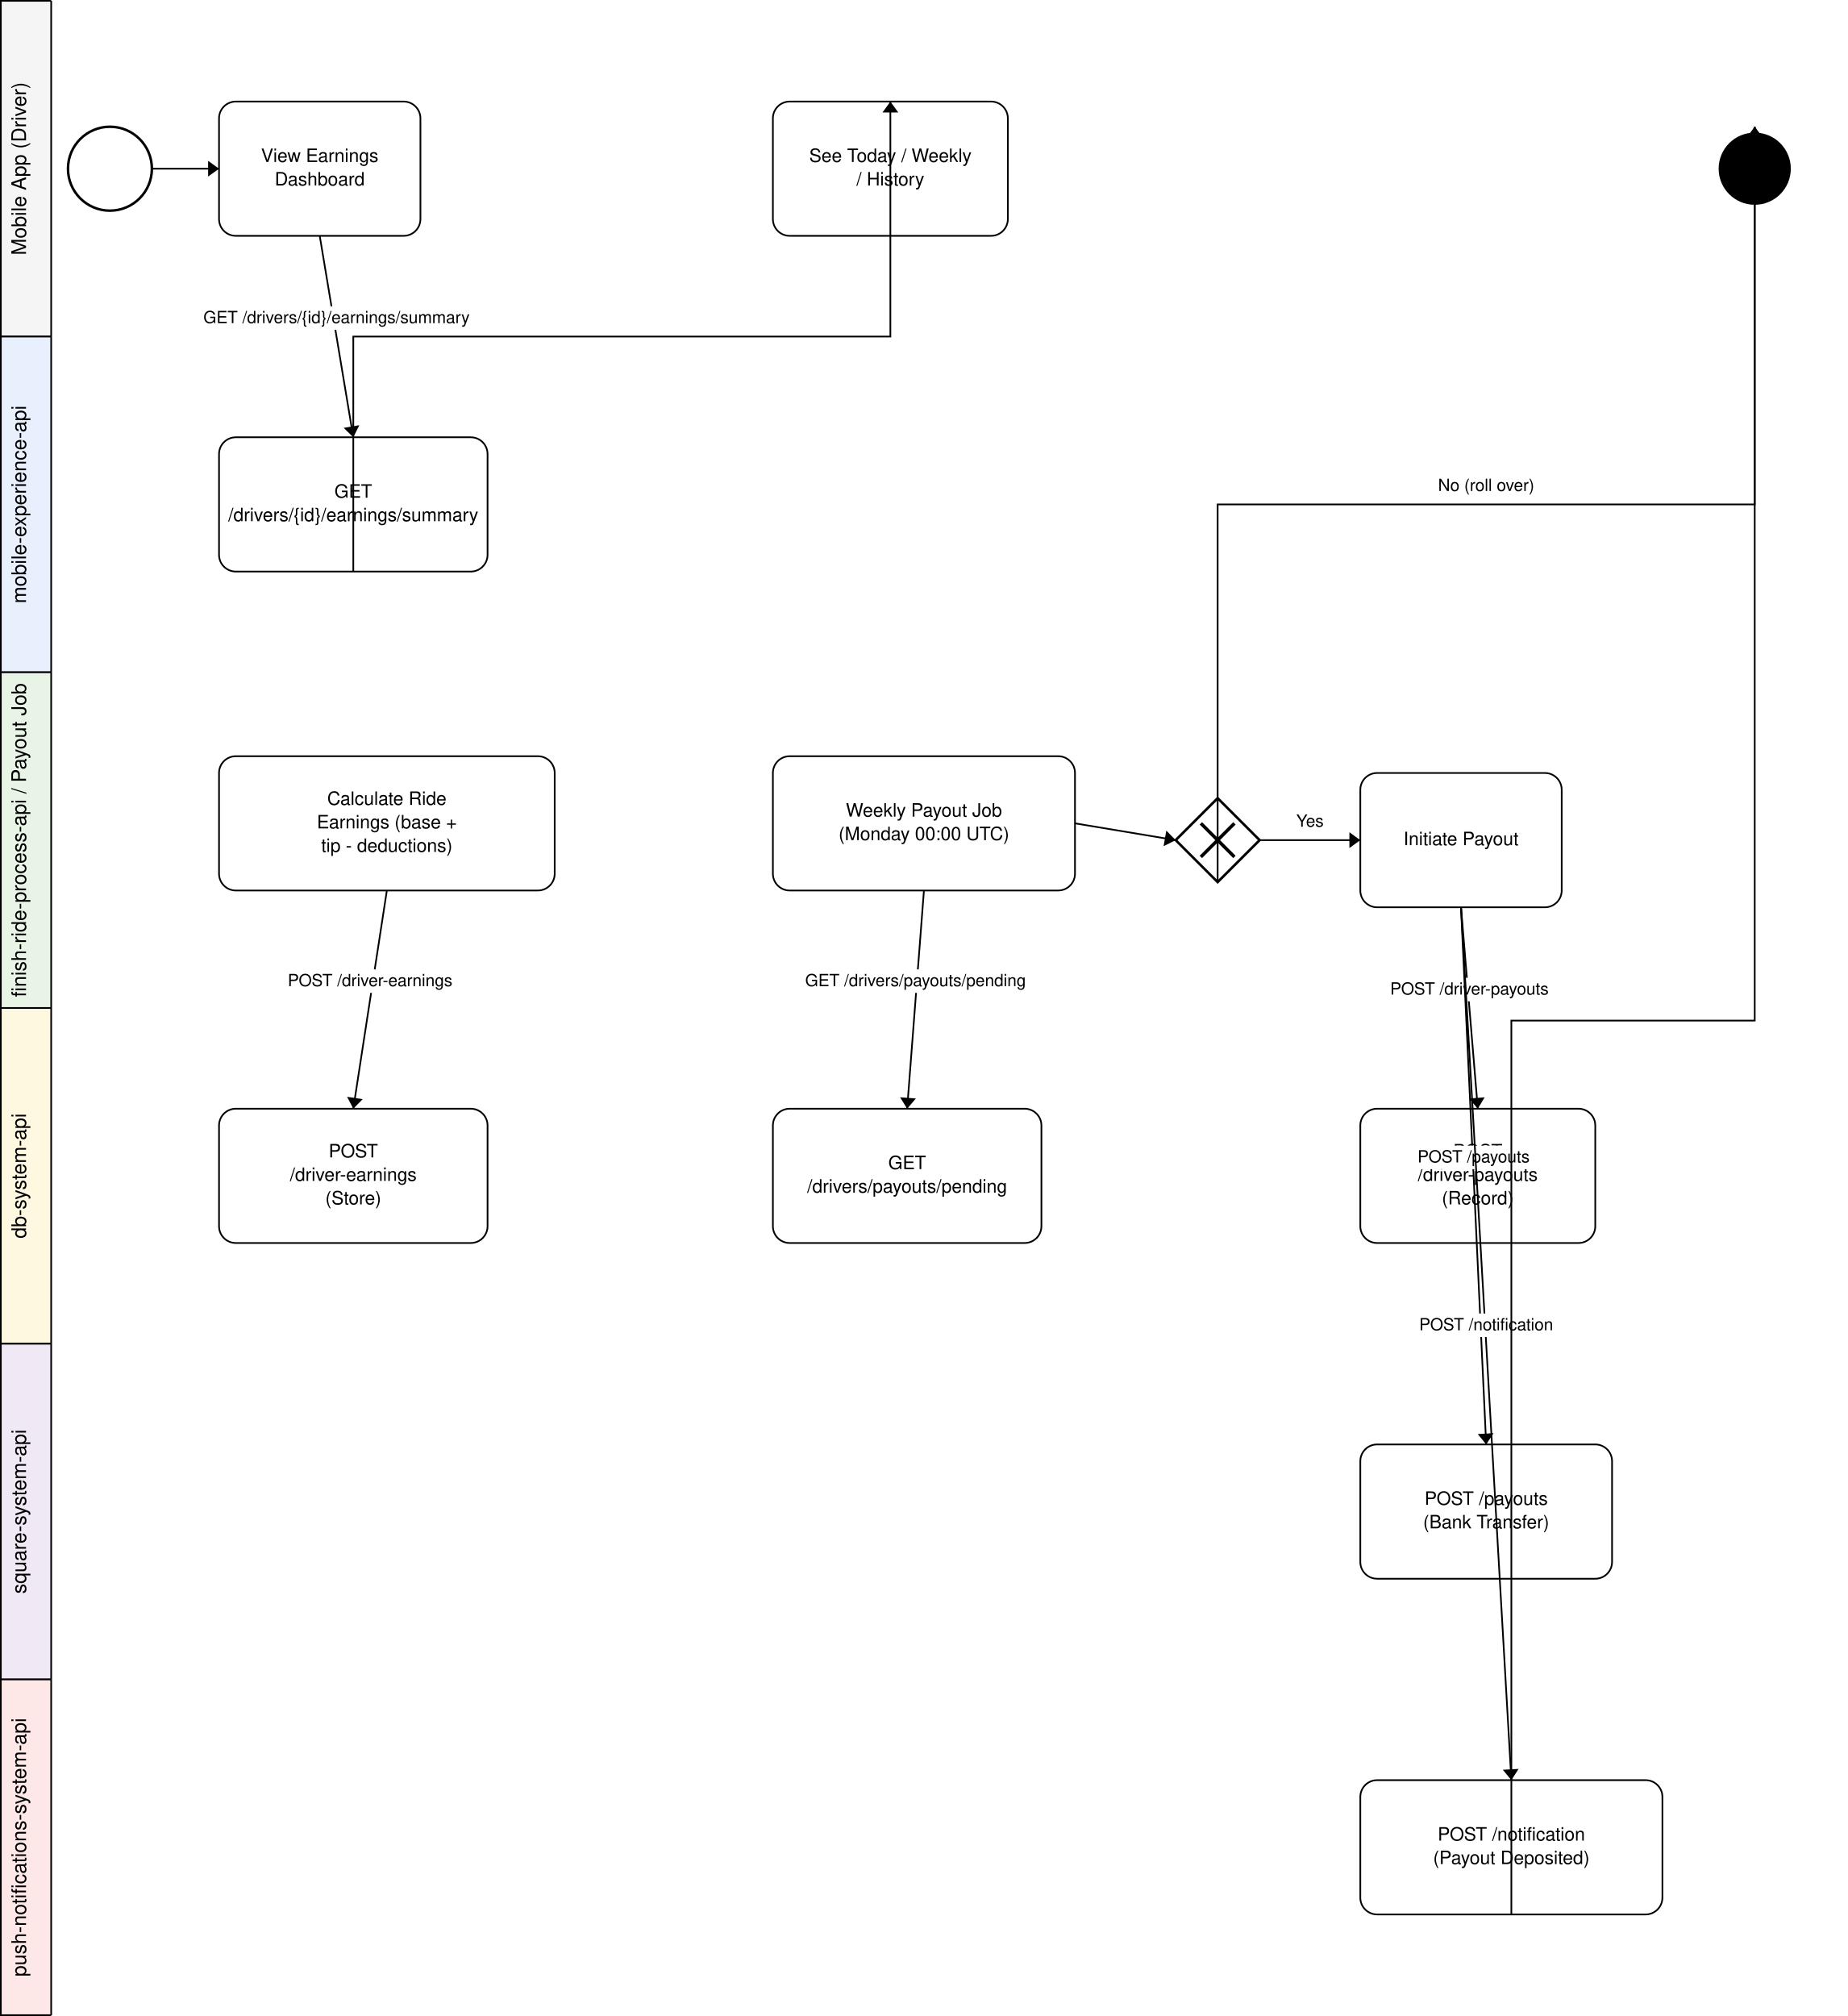
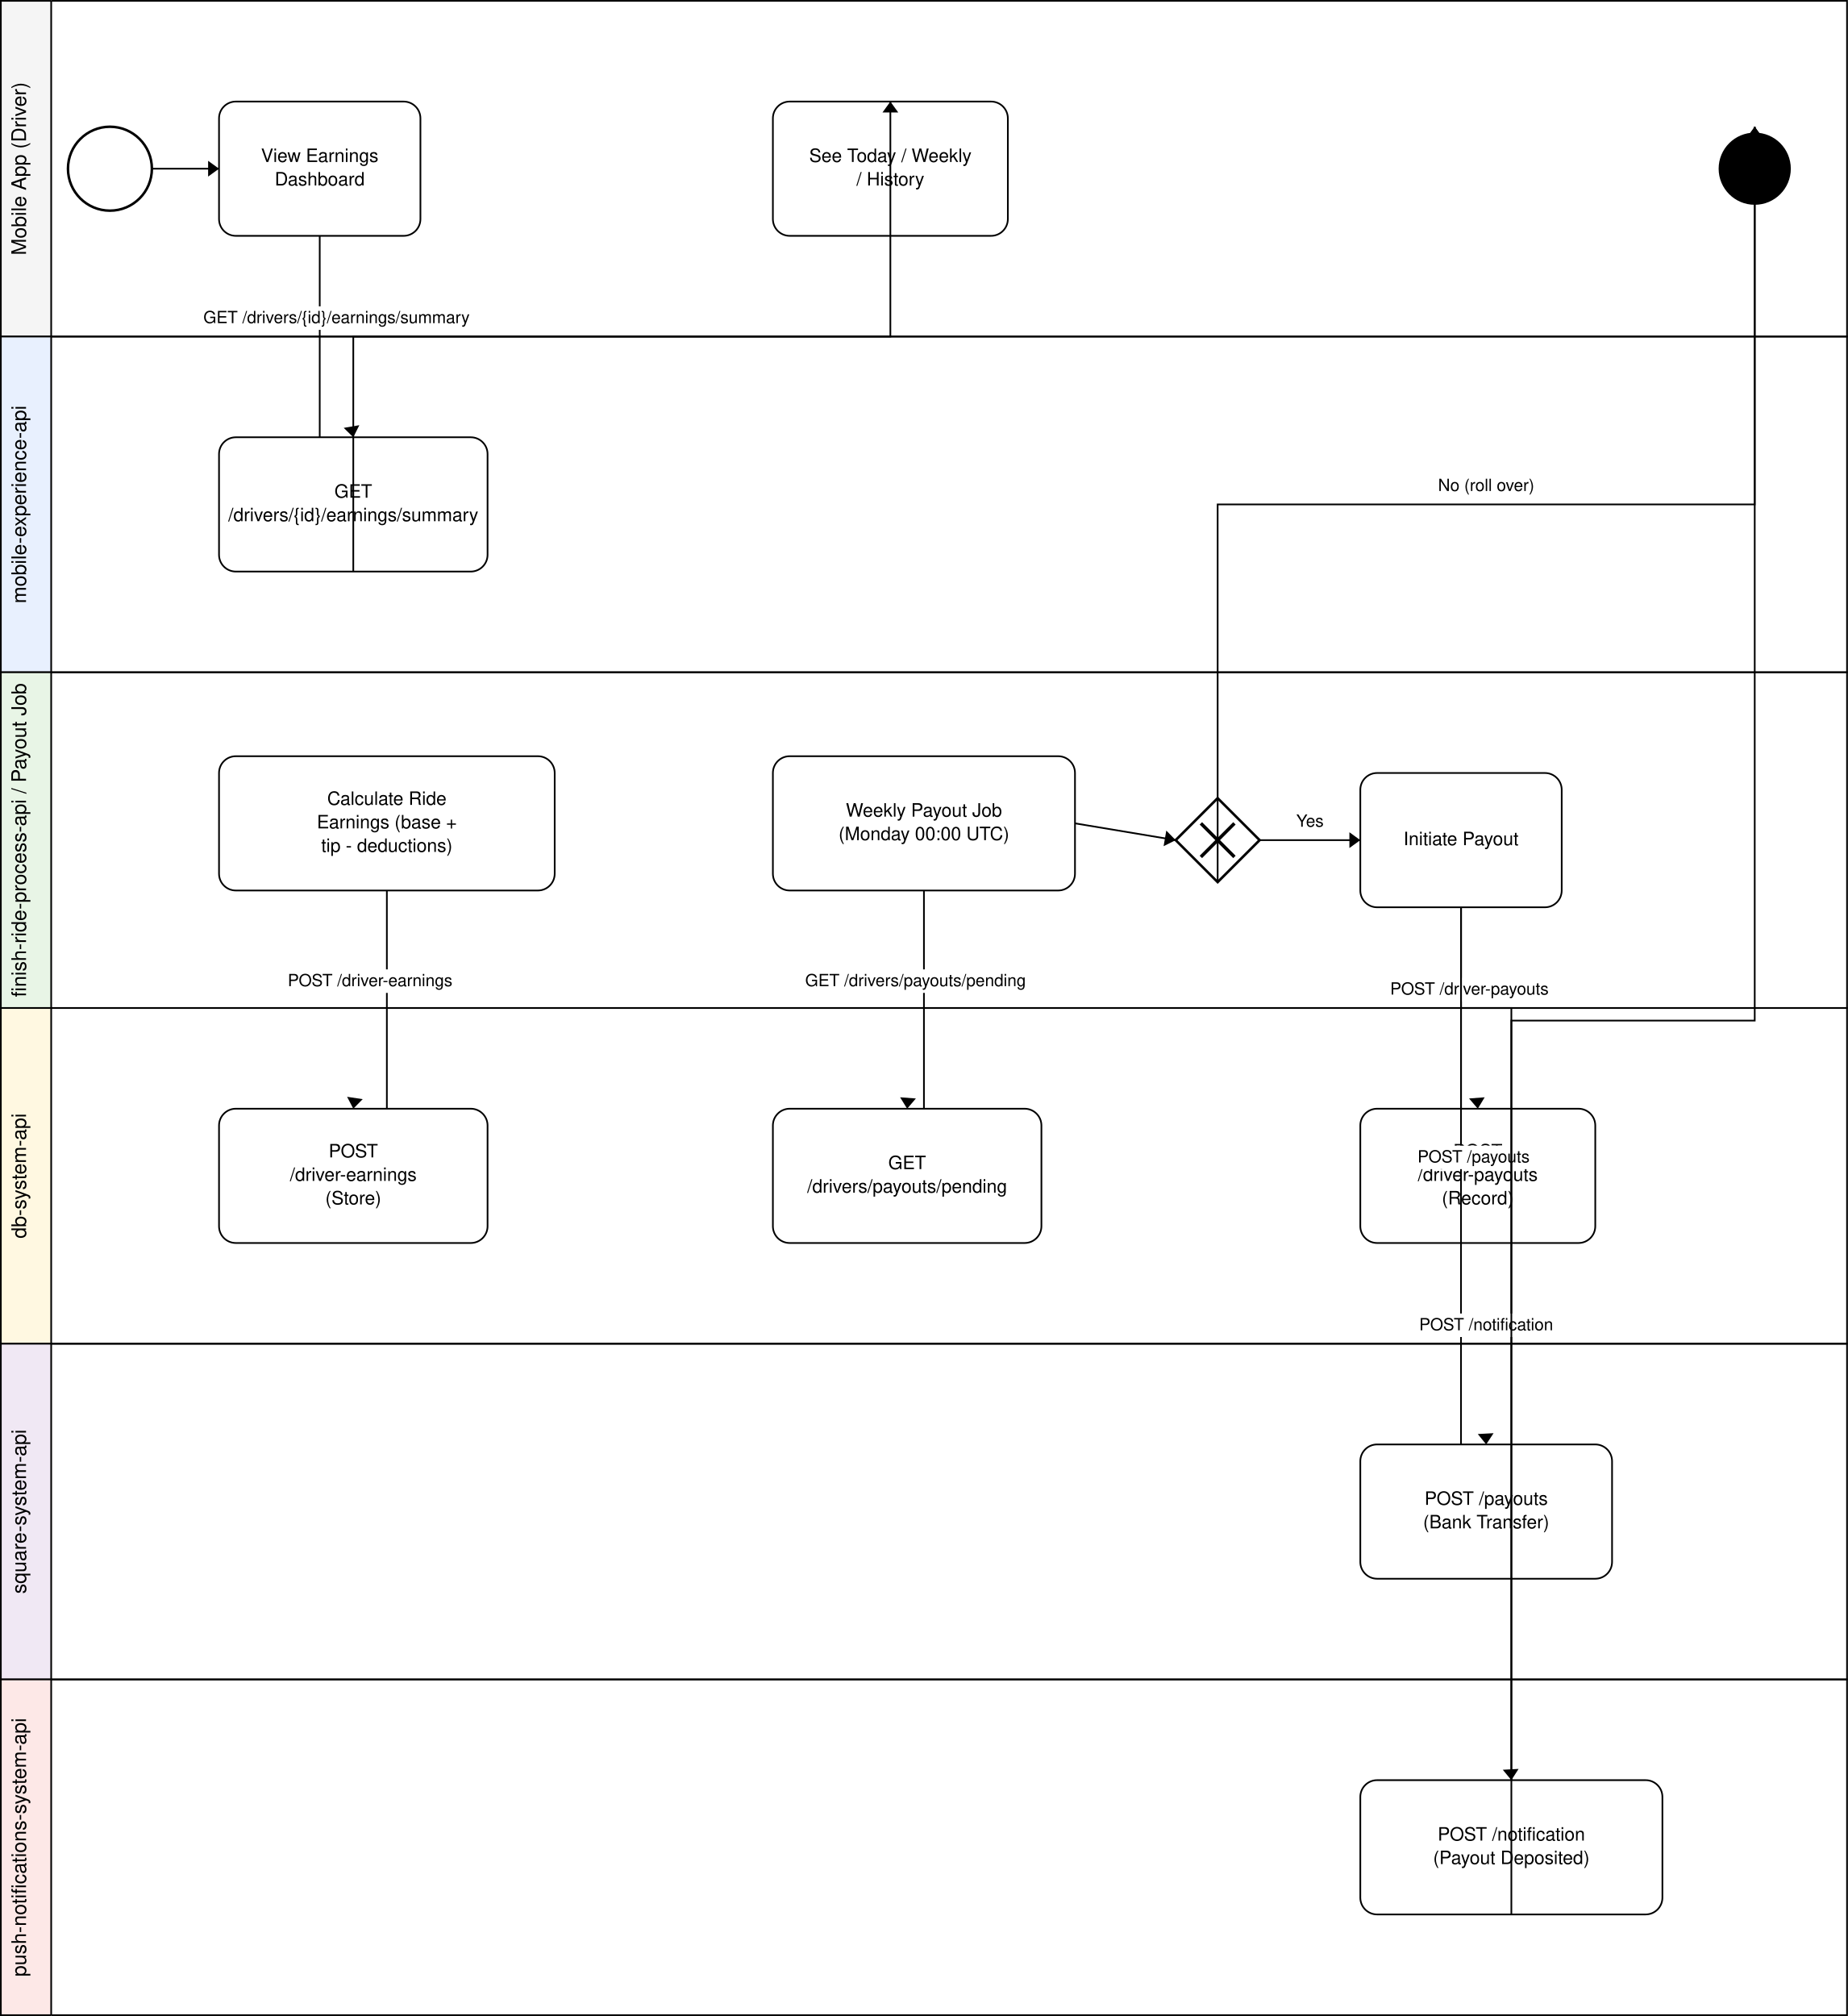
<svg xmlns="http://www.w3.org/2000/svg" version="1.1" width="1101px" height="1201px" viewBox="-0.5 -0.5 1101 1201" content="&lt;mxfile host=&quot;app.diagrams.net&quot; agent=&quot;RideXpress-docs&quot; version=&quot;24.5.3&quot; type=&quot;github&quot;&gt;   &lt;diagram name=&quot;Driver Payout / Earnings Flow&quot; id=&quot;diagram-01&quot;&gt;     &lt;mxGraphModel dx=&quot;1652&quot; dy=&quot;1400&quot; grid=&quot;1&quot; gridSize=&quot;10&quot; guides=&quot;1&quot; tooltips=&quot;1&quot; connect=&quot;1&quot; arrows=&quot;1&quot; fold=&quot;1&quot; page=&quot;1&quot; pageScale=&quot;1&quot; pageWidth=&quot;1100&quot; pageHeight=&quot;1200&quot; math=&quot;0&quot; shadow=&quot;0&quot;&gt;       &lt;root&gt;         &lt;mxCell id=&quot;0&quot; /&gt;         &lt;mxCell id=&quot;1&quot; parent=&quot;0&quot; /&gt;         &lt;mxCell id=&quot;L1&quot; value=&quot;Mobile App (Driver)&quot; style=&quot;swimlane;horizontal=0;whiteSpace=wrap;html=1;&quot; parent=&quot;1&quot; vertex=&quot;1&quot;&gt;           &lt;mxGeometry y=&quot;0&quot; width=&quot;1100&quot; height=&quot;200&quot; as=&quot;geometry&quot; /&gt;         &lt;/mxCell&gt;         &lt;mxCell id=&quot;L2&quot; value=&quot;mobile-experience-api&quot; style=&quot;swimlane;horizontal=0;whiteSpace=wrap;html=1;&quot; parent=&quot;1&quot; vertex=&quot;1&quot;&gt;           &lt;mxGeometry y=&quot;200&quot; width=&quot;1100&quot; height=&quot;200&quot; as=&quot;geometry&quot; /&gt;         &lt;/mxCell&gt;         &lt;mxCell id=&quot;L3&quot; value=&quot;finish-ride-process-api / Payout Job&quot; style=&quot;swimlane;horizontal=0;whiteSpace=wrap;html=1;&quot; parent=&quot;1&quot; vertex=&quot;1&quot;&gt;           &lt;mxGeometry y=&quot;400&quot; width=&quot;1100&quot; height=&quot;200&quot; as=&quot;geometry&quot; /&gt;         &lt;/mxCell&gt;         &lt;mxCell id=&quot;L4&quot; value=&quot;db-system-api&quot; style=&quot;swimlane;horizontal=0;whiteSpace=wrap;html=1;&quot; parent=&quot;1&quot; vertex=&quot;1&quot;&gt;           &lt;mxGeometry y=&quot;600&quot; width=&quot;1100&quot; height=&quot;200&quot; as=&quot;geometry&quot; /&gt;         &lt;/mxCell&gt;         &lt;mxCell id=&quot;L5&quot; value=&quot;square-system-api&quot; style=&quot;swimlane;horizontal=0;whiteSpace=wrap;html=1;&quot; parent=&quot;1&quot; vertex=&quot;1&quot;&gt;           &lt;mxGeometry y=&quot;800&quot; width=&quot;1100&quot; height=&quot;200&quot; as=&quot;geometry&quot; /&gt;         &lt;/mxCell&gt;         &lt;mxCell id=&quot;L6&quot; value=&quot;push-notifications-system-api&quot; style=&quot;swimlane;horizontal=0;whiteSpace=wrap;html=1;&quot; parent=&quot;1&quot; vertex=&quot;1&quot;&gt;           &lt;mxGeometry y=&quot;1000&quot; width=&quot;1100&quot; height=&quot;200&quot; as=&quot;geometry&quot; /&gt;         &lt;/mxCell&gt;         &lt;mxCell id=&quot;start&quot; style=&quot;points=[[0.145,0.145,0],[0.5,0,0],[0.855,0.145,0],[1,0.5,0],[0.855,0.855,0],[0.5,1,0],[0.145,0.855,0],[0,0.5,0]];shape=mxgraph.bpmn.event;html=1;verticalLabelPosition=bottom;labelBackgroundColor=#ffffff;verticalAlign=top;align=center;perimeter=ellipsePerimeter;outlineConnect=0;aspect=fixed;outline=standard;symbol=general;&quot; parent=&quot;L1&quot; vertex=&quot;1&quot;&gt;           &lt;mxGeometry x=&quot;40&quot; y=&quot;75&quot; width=&quot;50&quot; height=&quot;50&quot; as=&quot;geometry&quot; /&gt;         &lt;/mxCell&gt;         &lt;mxCell id=&quot;t1a&quot; value=&quot;View Earnings Dashboard&quot; style=&quot;points=[[0.25,0,0],[0.5,0,0],[0.75,0,0],[1,0.25,0],[1,0.5,0],[1,0.75,0],[0.75,1,0],[0.5,1,0],[0.25,1,0],[0,0.75,0],[0,0.5,0],[0,0.25,0]];shape=mxgraph.bpmn.task;whiteSpace=wrap;rectStyle=rounded;size=10;html=1;container=1;expand=0;collapsible=0;taskMarker=abstract;&quot; parent=&quot;L1&quot; vertex=&quot;1&quot;&gt;           &lt;mxGeometry x=&quot;130&quot; y=&quot;60&quot; width=&quot;120&quot; height=&quot;80&quot; as=&quot;geometry&quot; /&gt;         &lt;/mxCell&gt;         &lt;mxCell id=&quot;t1b&quot; value=&quot;See Today / Weekly / History&quot; style=&quot;points=[[0.25,0,0],[0.5,0,0],[0.75,0,0],[1,0.25,0],[1,0.5,0],[1,0.75,0],[0.75,1,0],[0.5,1,0],[0.25,1,0],[0,0.75,0],[0,0.5,0],[0,0.25,0]];shape=mxgraph.bpmn.task;whiteSpace=wrap;rectStyle=rounded;size=10;html=1;container=1;expand=0;collapsible=0;taskMarker=abstract;&quot; parent=&quot;L1&quot; vertex=&quot;1&quot;&gt;           &lt;mxGeometry x=&quot;460&quot; y=&quot;60&quot; width=&quot;140&quot; height=&quot;80&quot; as=&quot;geometry&quot; /&gt;         &lt;/mxCell&gt;         &lt;mxCell id=&quot;end&quot; style=&quot;ellipse;whiteSpace=wrap;html=1;aspect=fixed;fillColor=#000000;&quot; parent=&quot;L1&quot; vertex=&quot;1&quot;&gt;           &lt;mxGeometry x=&quot;1020&quot; y=&quot;75&quot; width=&quot;50&quot; height=&quot;50&quot; as=&quot;geometry&quot; /&gt;         &lt;/mxCell&gt;         &lt;mxCell id=&quot;t2&quot; value=&quot;GET /drivers/{id}/earnings/summary&quot; style=&quot;points=[[0.25,0,0],[0.5,0,0],[0.75,0,0],[1,0.25,0],[1,0.5,0],[1,0.75,0],[0.75,1,0],[0.5,1,0],[0.25,1,0],[0,0.75,0],[0,0.5,0],[0,0.25,0]];shape=mxgraph.bpmn.task;whiteSpace=wrap;rectStyle=rounded;size=10;html=1;container=1;expand=0;collapsible=0;taskMarker=abstract;&quot; parent=&quot;L2&quot; vertex=&quot;1&quot;&gt;           &lt;mxGeometry x=&quot;130&quot; y=&quot;60&quot; width=&quot;160&quot; height=&quot;80&quot; as=&quot;geometry&quot; /&gt;         &lt;/mxCell&gt;         &lt;mxCell id=&quot;t3a&quot; value=&quot;Calculate Ride Earnings (base + tip - deductions)&quot; style=&quot;points=[[0.25,0,0],[0.5,0,0],[0.75,0,0],[1,0.25,0],[1,0.5,0],[1,0.75,0],[0.75,1,0],[0.5,1,0],[0.25,1,0],[0,0.75,0],[0,0.5,0],[0,0.25,0]];shape=mxgraph.bpmn.task;whiteSpace=wrap;rectStyle=rounded;size=10;html=1;container=1;expand=0;collapsible=0;taskMarker=abstract;&quot; parent=&quot;L3&quot; vertex=&quot;1&quot;&gt;           &lt;mxGeometry x=&quot;130&quot; y=&quot;50&quot; width=&quot;200&quot; height=&quot;80&quot; as=&quot;geometry&quot; /&gt;         &lt;/mxCell&gt;         &lt;mxCell id=&quot;t3b&quot; value=&quot;Weekly Payout Job (Monday 00:00 UTC)&quot; style=&quot;points=[[0.25,0,0],[0.5,0,0],[0.75,0,0],[1,0.25,0],[1,0.5,0],[1,0.75,0],[0.75,1,0],[0.5,1,0],[0.25,1,0],[0,0.75,0],[0,0.5,0],[0,0.25,0]];shape=mxgraph.bpmn.task;whiteSpace=wrap;rectStyle=rounded;size=10;html=1;container=1;expand=0;collapsible=0;taskMarker=abstract;&quot; parent=&quot;L3&quot; vertex=&quot;1&quot;&gt;           &lt;mxGeometry x=&quot;460&quot; y=&quot;50&quot; width=&quot;180&quot; height=&quot;80&quot; as=&quot;geometry&quot; /&gt;         &lt;/mxCell&gt;         &lt;mxCell id=&quot;gw1&quot; value=&quot;Balance &amp;gt;= $10?&quot; style=&quot;points=[[0.25,0,0],[0.5,0,0],[0.75,0,0],[1,0.25,0],[1,0.5,0],[1,0.75,0],[0.75,1,0],[0.5,1,0],[0.25,1,0],[0,0.75,0],[0,0.5,0],[0,0.25,0]];shape=mxgraph.bpmn.gateway2;html=1;verticalLabelPosition=bottom;labelBackgroundColor=#ffffff;verticalAlign=top;align=center;perimeter=rhombusPerimeter;outlineConnect=0;outline=exclusive;symbol=exclusive;&quot; parent=&quot;L3&quot; vertex=&quot;1&quot;&gt;           &lt;mxGeometry x=&quot;700&quot; y=&quot;75&quot; width=&quot;50&quot; height=&quot;50&quot; as=&quot;geometry&quot; /&gt;         &lt;/mxCell&gt;         &lt;mxCell id=&quot;t3c&quot; value=&quot;Initiate Payout&quot; style=&quot;points=[[0.25,0,0],[0.5,0,0],[0.75,0,0],[1,0.25,0],[1,0.5,0],[1,0.75,0],[0.75,1,0],[0.5,1,0],[0.25,1,0],[0,0.75,0],[0,0.5,0],[0,0.25,0]];shape=mxgraph.bpmn.task;whiteSpace=wrap;rectStyle=rounded;size=10;html=1;container=1;expand=0;collapsible=0;taskMarker=abstract;&quot; parent=&quot;L3&quot; vertex=&quot;1&quot;&gt;           &lt;mxGeometry x=&quot;810&quot; y=&quot;60&quot; width=&quot;120&quot; height=&quot;80&quot; as=&quot;geometry&quot; /&gt;         &lt;/mxCell&gt;         &lt;mxCell id=&quot;t4a&quot; value=&quot;POST /driver-earnings (Store)&quot; style=&quot;points=[[0.25,0,0],[0.5,0,0],[0.75,0,0],[1,0.25,0],[1,0.5,0],[1,0.75,0],[0.75,1,0],[0.5,1,0],[0.25,1,0],[0,0.75,0],[0,0.5,0],[0,0.25,0]];shape=mxgraph.bpmn.task;whiteSpace=wrap;rectStyle=rounded;size=10;html=1;container=1;expand=0;collapsible=0;taskMarker=abstract;&quot; parent=&quot;L4&quot; vertex=&quot;1&quot;&gt;           &lt;mxGeometry x=&quot;130&quot; y=&quot;60&quot; width=&quot;160&quot; height=&quot;80&quot; as=&quot;geometry&quot; /&gt;         &lt;/mxCell&gt;         &lt;mxCell id=&quot;t4b&quot; value=&quot;GET /drivers/payouts/pending&quot; style=&quot;points=[[0.25,0,0],[0.5,0,0],[0.75,0,0],[1,0.25,0],[1,0.5,0],[1,0.75,0],[0.75,1,0],[0.5,1,0],[0.25,1,0],[0,0.75,0],[0,0.5,0],[0,0.25,0]];shape=mxgraph.bpmn.task;whiteSpace=wrap;rectStyle=rounded;size=10;html=1;container=1;expand=0;collapsible=0;taskMarker=abstract;&quot; parent=&quot;L4&quot; vertex=&quot;1&quot;&gt;           &lt;mxGeometry x=&quot;460&quot; y=&quot;60&quot; width=&quot;160&quot; height=&quot;80&quot; as=&quot;geometry&quot; /&gt;         &lt;/mxCell&gt;         &lt;mxCell id=&quot;t4c&quot; value=&quot;POST /driver-payouts (Record)&quot; style=&quot;points=[[0.25,0,0],[0.5,0,0],[0.75,0,0],[1,0.25,0],[1,0.5,0],[1,0.75,0],[0.75,1,0],[0.5,1,0],[0.25,1,0],[0,0.75,0],[0,0.5,0],[0,0.25,0]];shape=mxgraph.bpmn.task;whiteSpace=wrap;rectStyle=rounded;size=10;html=1;container=1;expand=0;collapsible=0;taskMarker=abstract;&quot; parent=&quot;L4&quot; vertex=&quot;1&quot;&gt;           &lt;mxGeometry x=&quot;810&quot; y=&quot;60&quot; width=&quot;140&quot; height=&quot;80&quot; as=&quot;geometry&quot; /&gt;         &lt;/mxCell&gt;         &lt;mxCell id=&quot;t5&quot; value=&quot;POST /payouts (Bank Transfer)&quot; style=&quot;points=[[0.25,0,0],[0.5,0,0],[0.75,0,0],[1,0.25,0],[1,0.5,0],[1,0.75,0],[0.75,1,0],[0.5,1,0],[0.25,1,0],[0,0.75,0],[0,0.5,0],[0,0.25,0]];shape=mxgraph.bpmn.task;whiteSpace=wrap;rectStyle=rounded;size=10;html=1;container=1;expand=0;collapsible=0;taskMarker=abstract;&quot; parent=&quot;L5&quot; vertex=&quot;1&quot;&gt;           &lt;mxGeometry x=&quot;810&quot; y=&quot;60&quot; width=&quot;150&quot; height=&quot;80&quot; as=&quot;geometry&quot; /&gt;         &lt;/mxCell&gt;         &lt;mxCell id=&quot;t6&quot; value=&quot;POST /notification (Payout Deposited)&quot; style=&quot;points=[[0.25,0,0],[0.5,0,0],[0.75,0,0],[1,0.25,0],[1,0.5,0],[1,0.75,0],[0.75,1,0],[0.5,1,0],[0.25,1,0],[0,0.75,0],[0,0.5,0],[0,0.25,0]];shape=mxgraph.bpmn.task;whiteSpace=wrap;rectStyle=rounded;size=10;html=1;container=1;expand=0;collapsible=0;taskMarker=abstract;&quot; parent=&quot;L6&quot; vertex=&quot;1&quot;&gt;           &lt;mxGeometry x=&quot;810&quot; y=&quot;60&quot; width=&quot;180&quot; height=&quot;80&quot; as=&quot;geometry&quot; /&gt;         &lt;/mxCell&gt;         &lt;mxCell id=&quot;e1&quot; style=&quot;edgeStyle=orthogonalEdgeStyle;rounded=0;orthogonalLoop=1;jettySize=auto;html=1;&quot; parent=&quot;1&quot; edge=&quot;1&quot; source=&quot;start&quot; target=&quot;t1a&quot;&gt;           &lt;mxGeometry relative=&quot;1&quot; as=&quot;geometry&quot; /&gt;         &lt;/mxCell&gt;         &lt;mxCell id=&quot;e2&quot; style=&quot;edgeStyle=orthogonalEdgeStyle;rounded=0;orthogonalLoop=1;jettySize=auto;html=1;&quot; parent=&quot;1&quot; edge=&quot;1&quot; source=&quot;t1a&quot; target=&quot;t2&quot;&gt;           &lt;mxGeometry relative=&quot;1&quot; as=&quot;geometry&quot; /&gt;         &lt;/mxCell&gt;         &lt;mxCell id=&quot;e2_l&quot; value=&quot;GET /drivers/{id}/earnings/summary&quot; style=&quot;edgeLabel;html=1;align=center;verticalAlign=middle;resizable=0;points=[];&quot; parent=&quot;e2&quot; vertex=&quot;1&quot;&gt;           &lt;mxGeometry relative=&quot;1&quot; as=&quot;geometry&quot; /&gt;             &lt;mxPoint as=&quot;offset&quot; /&gt;         &lt;/mxCell&gt;         &lt;mxCell id=&quot;e3&quot; style=&quot;edgeStyle=orthogonalEdgeStyle;rounded=0;orthogonalLoop=1;jettySize=auto;html=1;&quot; parent=&quot;1&quot; edge=&quot;1&quot; source=&quot;t2&quot; target=&quot;t1b&quot;&gt;           &lt;mxGeometry relative=&quot;1&quot; as=&quot;geometry&quot; /&gt;         &lt;/mxCell&gt;         &lt;mxCell id=&quot;e4&quot; style=&quot;edgeStyle=orthogonalEdgeStyle;rounded=0;orthogonalLoop=1;jettySize=auto;html=1;&quot; parent=&quot;1&quot; edge=&quot;1&quot; source=&quot;t3a&quot; target=&quot;t4a&quot;&gt;           &lt;mxGeometry relative=&quot;1&quot; as=&quot;geometry&quot; /&gt;         &lt;/mxCell&gt;         &lt;mxCell id=&quot;e4_l&quot; value=&quot;POST /driver-earnings&quot; style=&quot;edgeLabel;html=1;align=center;verticalAlign=middle;resizable=0;points=[];&quot; parent=&quot;e4&quot; vertex=&quot;1&quot;&gt;           &lt;mxGeometry relative=&quot;1&quot; as=&quot;geometry&quot; /&gt;             &lt;mxPoint as=&quot;offset&quot; /&gt;         &lt;/mxCell&gt;         &lt;mxCell id=&quot;e5&quot; style=&quot;edgeStyle=orthogonalEdgeStyle;rounded=0;orthogonalLoop=1;jettySize=auto;html=1;&quot; parent=&quot;1&quot; edge=&quot;1&quot; source=&quot;t3b&quot; target=&quot;t4b&quot;&gt;           &lt;mxGeometry relative=&quot;1&quot; as=&quot;geometry&quot; /&gt;         &lt;/mxCell&gt;         &lt;mxCell id=&quot;e5_l&quot; value=&quot;GET /drivers/payouts/pending&quot; style=&quot;edgeLabel;html=1;align=center;verticalAlign=middle;resizable=0;points=[];&quot; parent=&quot;e5&quot; vertex=&quot;1&quot;&gt;           &lt;mxGeometry relative=&quot;1&quot; as=&quot;geometry&quot; /&gt;             &lt;mxPoint as=&quot;offset&quot; /&gt;         &lt;/mxCell&gt;         &lt;mxCell id=&quot;e6&quot; style=&quot;edgeStyle=orthogonalEdgeStyle;rounded=0;orthogonalLoop=1;jettySize=auto;html=1;&quot; parent=&quot;1&quot; edge=&quot;1&quot; source=&quot;t3b&quot; target=&quot;gw1&quot;&gt;           &lt;mxGeometry relative=&quot;1&quot; as=&quot;geometry&quot; /&gt;         &lt;/mxCell&gt;         &lt;mxCell id=&quot;e7&quot; style=&quot;edgeStyle=orthogonalEdgeStyle;rounded=0;orthogonalLoop=1;jettySize=auto;html=1;&quot; parent=&quot;1&quot; edge=&quot;1&quot; source=&quot;gw1&quot; target=&quot;t3c&quot;&gt;           &lt;mxGeometry relative=&quot;1&quot; as=&quot;geometry&quot; /&gt;         &lt;/mxCell&gt;         &lt;mxCell id=&quot;e7_l&quot; value=&quot;Yes&quot; style=&quot;edgeLabel;html=1;align=center;verticalAlign=middle;resizable=0;points=[];&quot; parent=&quot;e7&quot; vertex=&quot;1&quot;&gt;           &lt;mxGeometry relative=&quot;1&quot; as=&quot;geometry&quot; /&gt;             &lt;mxPoint as=&quot;offset&quot; /&gt;         &lt;/mxCell&gt;         &lt;mxCell id=&quot;e8&quot; style=&quot;edgeStyle=orthogonalEdgeStyle;rounded=0;orthogonalLoop=1;jettySize=auto;html=1;&quot; parent=&quot;1&quot; edge=&quot;1&quot; source=&quot;gw1&quot; target=&quot;end&quot;&gt;           &lt;mxGeometry relative=&quot;1&quot; as=&quot;geometry&quot; /&gt;         &lt;/mxCell&gt;         &lt;mxCell id=&quot;e8_l&quot; value=&quot;No (roll over)&quot; style=&quot;edgeLabel;html=1;align=center;verticalAlign=middle;resizable=0;points=[];&quot; parent=&quot;e8&quot; vertex=&quot;1&quot;&gt;           &lt;mxGeometry relative=&quot;1&quot; as=&quot;geometry&quot; /&gt;             &lt;mxPoint as=&quot;offset&quot; /&gt;         &lt;/mxCell&gt;         &lt;mxCell id=&quot;e9&quot; style=&quot;edgeStyle=orthogonalEdgeStyle;rounded=0;orthogonalLoop=1;jettySize=auto;html=1;&quot; parent=&quot;1&quot; edge=&quot;1&quot; source=&quot;t3c&quot; target=&quot;t4c&quot;&gt;           &lt;mxGeometry relative=&quot;1&quot; as=&quot;geometry&quot; /&gt;         &lt;/mxCell&gt;         &lt;mxCell id=&quot;e9_l&quot; value=&quot;POST /driver-payouts&quot; style=&quot;edgeLabel;html=1;align=center;verticalAlign=middle;resizable=0;points=[];&quot; parent=&quot;e9&quot; vertex=&quot;1&quot;&gt;           &lt;mxGeometry relative=&quot;1&quot; as=&quot;geometry&quot; /&gt;             &lt;mxPoint as=&quot;offset&quot; /&gt;         &lt;/mxCell&gt;         &lt;mxCell id=&quot;e10&quot; style=&quot;edgeStyle=orthogonalEdgeStyle;rounded=0;orthogonalLoop=1;jettySize=auto;html=1;&quot; parent=&quot;1&quot; edge=&quot;1&quot; source=&quot;t3c&quot; target=&quot;t5&quot;&gt;           &lt;mxGeometry relative=&quot;1&quot; as=&quot;geometry&quot; /&gt;         &lt;/mxCell&gt;         &lt;mxCell id=&quot;e10_l&quot; value=&quot;POST /payouts&quot; style=&quot;edgeLabel;html=1;align=center;verticalAlign=middle;resizable=0;points=[];&quot; parent=&quot;e10&quot; vertex=&quot;1&quot;&gt;           &lt;mxGeometry relative=&quot;1&quot; as=&quot;geometry&quot; /&gt;             &lt;mxPoint as=&quot;offset&quot; /&gt;         &lt;/mxCell&gt;         &lt;mxCell id=&quot;e11&quot; style=&quot;edgeStyle=orthogonalEdgeStyle;rounded=0;orthogonalLoop=1;jettySize=auto;html=1;&quot; parent=&quot;1&quot; edge=&quot;1&quot; source=&quot;t3c&quot; target=&quot;t6&quot;&gt;           &lt;mxGeometry relative=&quot;1&quot; as=&quot;geometry&quot; /&gt;         &lt;/mxCell&gt;         &lt;mxCell id=&quot;e11_l&quot; value=&quot;POST /notification&quot; style=&quot;edgeLabel;html=1;align=center;verticalAlign=middle;resizable=0;points=[];&quot; parent=&quot;e11&quot; vertex=&quot;1&quot;&gt;           &lt;mxGeometry relative=&quot;1&quot; as=&quot;geometry&quot; /&gt;             &lt;mxPoint as=&quot;offset&quot; /&gt;         &lt;/mxCell&gt;         &lt;mxCell id=&quot;e12&quot; style=&quot;edgeStyle=orthogonalEdgeStyle;rounded=0;orthogonalLoop=1;jettySize=auto;html=1;&quot; parent=&quot;1&quot; edge=&quot;1&quot; source=&quot;t6&quot; target=&quot;end&quot;&gt;           &lt;mxGeometry relative=&quot;1&quot; as=&quot;geometry&quot; /&gt;         &lt;/mxCell&gt;       &lt;/root&gt;     &lt;/mxGraphModel&gt;   &lt;/diagram&gt; &lt;/mxfile&gt;" style="background-color: rgb(255, 255, 255);">
  <defs />
  <g>
    <path d="M 30 0 L 0 0 L 0 200 L 30 200" fill="#f5f5f5" stroke="rgb(0, 0, 0)" stroke-miterlimit="10" pointer-events="all" />
-     <path d="30 0 L 1100 0 L 1100 200 L 30 200" fill="none" stroke="rgb(0, 0, 0)" stroke-miterlimit="10" pointer-events="none" />
+     <path d="M 30 0 L 1100 0 L 1100 200 L 30 200" fill="none" stroke="rgb(0, 0, 0)" stroke-miterlimit="10" pointer-events="none" />
    <path d="M 30 0 L 30 200" fill="none" stroke="rgb(0, 0, 0)" stroke-miterlimit="10" pointer-events="none" />
    <g transform="translate(15,100)">
      <text text-anchor="middle" font-family="Helvetica" font-size="12" transform="rotate(-90)" fill="rgb(0,0,0)">Mobile App (Driver)</text>
    </g>
    <path d="M 30 200 L 0 200 L 0 400 L 30 400" fill="#e8f0fe" stroke="rgb(0, 0, 0)" stroke-miterlimit="10" pointer-events="all" />
-     <path d="30 200 L 1100 200 L 1100 400 L 30 400" fill="none" stroke="rgb(0, 0, 0)" stroke-miterlimit="10" pointer-events="none" />
+     <path d="M 30 200 L 1100 200 L 1100 400 L 30 400" fill="none" stroke="rgb(0, 0, 0)" stroke-miterlimit="10" pointer-events="none" />
    <path d="M 30 200 L 30 400" fill="none" stroke="rgb(0, 0, 0)" stroke-miterlimit="10" pointer-events="none" />
    <g transform="translate(15,300)">
      <text text-anchor="middle" font-family="Helvetica" font-size="12" transform="rotate(-90)" fill="rgb(0,0,0)">mobile-experience-api</text>
    </g>
    <path d="M 30 400 L 0 400 L 0 600 L 30 600" fill="#e8f5e6" stroke="rgb(0, 0, 0)" stroke-miterlimit="10" pointer-events="all" />
-     <path d="30 400 L 1100 400 L 1100 600 L 30 600" fill="none" stroke="rgb(0, 0, 0)" stroke-miterlimit="10" pointer-events="none" />
+     <path d="M 30 400 L 1100 400 L 1100 600 L 30 600" fill="none" stroke="rgb(0, 0, 0)" stroke-miterlimit="10" pointer-events="none" />
    <path d="M 30 400 L 30 600" fill="none" stroke="rgb(0, 0, 0)" stroke-miterlimit="10" pointer-events="none" />
    <g transform="translate(15,500)">
      <text text-anchor="middle" font-family="Helvetica" font-size="12" transform="rotate(-90)" fill="rgb(0,0,0)">finish-ride-process-api / Payout Job</text>
    </g>
    <path d="M 30 600 L 0 600 L 0 800 L 30 800" fill="#fff8e1" stroke="rgb(0, 0, 0)" stroke-miterlimit="10" pointer-events="all" />
-     <path d="30 600 L 1100 600 L 1100 800 L 30 800" fill="none" stroke="rgb(0, 0, 0)" stroke-miterlimit="10" pointer-events="none" />
+     <path d="M 30 600 L 1100 600 L 1100 800 L 30 800" fill="none" stroke="rgb(0, 0, 0)" stroke-miterlimit="10" pointer-events="none" />
    <path d="M 30 600 L 30 800" fill="none" stroke="rgb(0, 0, 0)" stroke-miterlimit="10" pointer-events="none" />
    <g transform="translate(15,700)">
      <text text-anchor="middle" font-family="Helvetica" font-size="12" transform="rotate(-90)" fill="rgb(0,0,0)">db-system-api</text>
    </g>
    <path d="M 30 800 L 0 800 L 0 1000 L 30 1000" fill="#f0e8f4" stroke="rgb(0, 0, 0)" stroke-miterlimit="10" pointer-events="all" />
-     <path d="30 800 L 1100 800 L 1100 1000 L 30 1000" fill="none" stroke="rgb(0, 0, 0)" stroke-miterlimit="10" pointer-events="none" />
+     <path d="M 30 800 L 1100 800 L 1100 1000 L 30 1000" fill="none" stroke="rgb(0, 0, 0)" stroke-miterlimit="10" pointer-events="none" />
    <path d="M 30 800 L 30 1000" fill="none" stroke="rgb(0, 0, 0)" stroke-miterlimit="10" pointer-events="none" />
    <g transform="translate(15,900)">
      <text text-anchor="middle" font-family="Helvetica" font-size="12" transform="rotate(-90)" fill="rgb(0,0,0)">square-system-api</text>
    </g>
    <path d="M 30 1000 L 0 1000 L 0 1200 L 30 1200" fill="#fde8e7" stroke="rgb(0, 0, 0)" stroke-miterlimit="10" pointer-events="all" />
-     <path d="30 1000 L 1100 1000 L 1100 1200 L 30 1200" fill="none" stroke="rgb(0, 0, 0)" stroke-miterlimit="10" pointer-events="none" />
+     <path d="M 30 1000 L 1100 1000 L 1100 1200 L 30 1200" fill="none" stroke="rgb(0, 0, 0)" stroke-miterlimit="10" pointer-events="none" />
    <path d="M 30 1000 L 30 1200" fill="none" stroke="rgb(0, 0, 0)" stroke-miterlimit="10" pointer-events="none" />
    <g transform="translate(15,1100)">
      <text text-anchor="middle" font-family="Helvetica" font-size="12" transform="rotate(-90)" fill="rgb(0,0,0)">push-notifications-system-api</text>
    </g>
    <ellipse cx="65" cy="100" rx="25" ry="25" fill="rgb(255, 255, 255)" stroke="rgb(0, 0, 0)" stroke-width="1.5" pointer-events="all" />
    <rect x="130" y="60" width="120" height="80" rx="10" ry="10" fill="rgb(255, 255, 255)" stroke="rgb(0, 0, 0)" stroke-miterlimit="10" pointer-events="all" />
    <text x="190" y="96" text-anchor="middle" font-family="Helvetica" font-size="11" fill="rgb(0,0,0)">View Earnings</text>
    <text x="190" y="110" text-anchor="middle" font-family="Helvetica" font-size="11" fill="rgb(0,0,0)">Dashboard</text>
    <rect x="460" y="60" width="140" height="80" rx="10" ry="10" fill="rgb(255, 255, 255)" stroke="rgb(0, 0, 0)" stroke-miterlimit="10" pointer-events="all" />
    <text x="530" y="96" text-anchor="middle" font-family="Helvetica" font-size="11" fill="rgb(0,0,0)">See Today / Weekly</text>
    <text x="530" y="110" text-anchor="middle" font-family="Helvetica" font-size="11" fill="rgb(0,0,0)">/ History</text>
    <ellipse cx="1045" cy="100" rx="20" ry="20" fill="rgb(0, 0, 0)" stroke="rgb(0, 0, 0)" stroke-width="3" pointer-events="all" />
    <rect x="130" y="260" width="160" height="80" rx="10" ry="10" fill="rgb(255, 255, 255)" stroke="rgb(0, 0, 0)" stroke-miterlimit="10" pointer-events="all" />
    <text x="210" y="296" text-anchor="middle" font-family="Helvetica" font-size="11" fill="rgb(0,0,0)">GET</text>
    <text x="210" y="310" text-anchor="middle" font-family="Helvetica" font-size="11" fill="rgb(0,0,0)">/drivers/{id}/earnings/summary</text>
    <rect x="130" y="450" width="200" height="80" rx="10" ry="10" fill="rgb(255, 255, 255)" stroke="rgb(0, 0, 0)" stroke-miterlimit="10" pointer-events="all" />
    <text x="230" y="479" text-anchor="middle" font-family="Helvetica" font-size="11" fill="rgb(0,0,0)">Calculate Ride</text>
    <text x="230" y="493" text-anchor="middle" font-family="Helvetica" font-size="11" fill="rgb(0,0,0)">Earnings (base +</text>
    <text x="230" y="507" text-anchor="middle" font-family="Helvetica" font-size="11" fill="rgb(0,0,0)">tip - deductions)</text>
    <rect x="460" y="450" width="180" height="80" rx="10" ry="10" fill="rgb(255, 255, 255)" stroke="rgb(0, 0, 0)" stroke-miterlimit="10" pointer-events="all" />
    <text x="550" y="486" text-anchor="middle" font-family="Helvetica" font-size="11" fill="rgb(0,0,0)">Weekly Payout Job</text>
    <text x="550" y="500" text-anchor="middle" font-family="Helvetica" font-size="11" fill="rgb(0,0,0)">(Monday 00:00 UTC)</text>
    <polygon points="725,475 750,500 725,525 700,500" fill="rgb(255, 255, 255)" stroke="rgb(0, 0, 0)" stroke-width="1.5" pointer-events="all" />
    <line x1="715.0" y1="490.0" x2="735.0" y2="510.0" stroke="rgb(0,0,0)" stroke-width="2" />
    <line x1="715.0" y1="510.0" x2="735.0" y2="490.0" stroke="rgb(0,0,0)" stroke-width="2" />
    <rect x="810" y="460" width="120" height="80" rx="10" ry="10" fill="rgb(255, 255, 255)" stroke="rgb(0, 0, 0)" stroke-miterlimit="10" pointer-events="all" />
    <text x="870" y="503" text-anchor="middle" font-family="Helvetica" font-size="11" fill="rgb(0,0,0)">Initiate Payout</text>
    <rect x="130" y="660" width="160" height="80" rx="10" ry="10" fill="rgb(255, 255, 255)" stroke="rgb(0, 0, 0)" stroke-miterlimit="10" pointer-events="all" />
    <text x="210" y="689" text-anchor="middle" font-family="Helvetica" font-size="11" fill="rgb(0,0,0)">POST</text>
    <text x="210" y="703" text-anchor="middle" font-family="Helvetica" font-size="11" fill="rgb(0,0,0)">/driver-earnings</text>
    <text x="210" y="717" text-anchor="middle" font-family="Helvetica" font-size="11" fill="rgb(0,0,0)">(Store)</text>
    <rect x="460" y="660" width="160" height="80" rx="10" ry="10" fill="rgb(255, 255, 255)" stroke="rgb(0, 0, 0)" stroke-miterlimit="10" pointer-events="all" />
    <text x="540" y="696" text-anchor="middle" font-family="Helvetica" font-size="11" fill="rgb(0,0,0)">GET</text>
    <text x="540" y="710" text-anchor="middle" font-family="Helvetica" font-size="11" fill="rgb(0,0,0)">/drivers/payouts/pending</text>
    <rect x="810" y="660" width="140" height="80" rx="10" ry="10" fill="rgb(255, 255, 255)" stroke="rgb(0, 0, 0)" stroke-miterlimit="10" pointer-events="all" />
    <text x="880" y="689" text-anchor="middle" font-family="Helvetica" font-size="11" fill="rgb(0,0,0)">POST</text>
    <text x="880" y="703" text-anchor="middle" font-family="Helvetica" font-size="11" fill="rgb(0,0,0)">/driver-payouts</text>
    <text x="880" y="717" text-anchor="middle" font-family="Helvetica" font-size="11" fill="rgb(0,0,0)">(Record)</text>
    <rect x="810" y="860" width="150" height="80" rx="10" ry="10" fill="rgb(255, 255, 255)" stroke="rgb(0, 0, 0)" stroke-miterlimit="10" pointer-events="all" />
    <text x="885" y="896" text-anchor="middle" font-family="Helvetica" font-size="11" fill="rgb(0,0,0)">POST /payouts</text>
    <text x="885" y="910" text-anchor="middle" font-family="Helvetica" font-size="11" fill="rgb(0,0,0)">(Bank Transfer)</text>
    <rect x="810" y="1060" width="180" height="80" rx="10" ry="10" fill="rgb(255, 255, 255)" stroke="rgb(0, 0, 0)" stroke-miterlimit="10" pointer-events="all" />
    <text x="900" y="1096" text-anchor="middle" font-family="Helvetica" font-size="11" fill="rgb(0,0,0)">POST /notification</text>
    <text x="900" y="1110" text-anchor="middle" font-family="Helvetica" font-size="11" fill="rgb(0,0,0)">(Payout Deposited)</text>
    <path d="M 90 100.0 L 130 100.0" fill="none" stroke="rgb(0, 0, 0)" stroke-miterlimit="10" pointer-events="stroke" />
    <path d="M 130 100.0 L 123.5 104.7 L 123.5 95.3 Z" fill="rgb(0,0,0)" />
-     <path d="M 190.0 140 L 210.0 260" fill="none" stroke="rgb(0, 0, 0)" stroke-miterlimit="10" pointer-events="stroke" />
+     <path d="M 190 140 L 190 260" fill="none" stroke="rgb(0, 0, 0)" stroke-miterlimit="10" pointer-events="stroke" />
    <path d="M 210.0 260 L 204.3 254.4 L 213.6 252.8 Z" fill="rgb(0,0,0)" />
    <rect x="81.0" y="182.0" width="238" height="14" fill="rgb(255,255,255)" stroke="none" />
    <text x="200.0" y="192.0" text-anchor="middle" font-family="Helvetica" font-size="10" fill="rgb(0,0,0)">GET /drivers/{id}/earnings/summary</text>
    <path d="M 210.0 340 L 210.0 200.0 L 530.0 200.0 L 530.0 60" fill="none" stroke="rgb(0, 0, 0)" stroke-miterlimit="10" pointer-events="stroke" />
    <path d="M 530.0 60 L 534.7 66.5 L 525.3 66.5 Z" fill="rgb(0,0,0)" />
-     <path d="M 230.0 530 L 210.0 660" fill="none" stroke="rgb(0, 0, 0)" stroke-miterlimit="10" pointer-events="stroke" />
+     <path d="M 230 530 L 230 660" fill="none" stroke="rgb(0, 0, 0)" stroke-miterlimit="10" pointer-events="stroke" />
    <path d="M 210.0 660 L 206.3 652.9 L 215.6 654.3 Z" fill="rgb(0,0,0)" />
    <rect x="146.5" y="577.0" width="147" height="14" fill="rgb(255,255,255)" stroke="none" />
    <text x="220.0" y="587.0" text-anchor="middle" font-family="Helvetica" font-size="10" fill="rgb(0,0,0)">POST /driver-earnings</text>
-     <path d="M 550.0 530 L 540.0 660" fill="none" stroke="rgb(0, 0, 0)" stroke-miterlimit="10" pointer-events="stroke" />
+     <path d="M 550 530 L 550 660" fill="none" stroke="rgb(0, 0, 0)" stroke-miterlimit="10" pointer-events="stroke" />
    <path d="M 540.0 660 L 535.8 653.2 L 545.2 653.9 Z" fill="rgb(0,0,0)" />
    <rect x="447.0" y="577.0" width="196" height="14" fill="rgb(255,255,255)" stroke="none" />
    <text x="545.0" y="587.0" text-anchor="middle" font-family="Helvetica" font-size="10" fill="rgb(0,0,0)">GET /drivers/payouts/pending</text>
    <path d="M 640 490.0 L 700 500.0" fill="none" stroke="rgb(0, 0, 0)" stroke-miterlimit="10" pointer-events="stroke" />
    <path d="M 700 500.0 L 692.8 503.6 L 694.4 494.3 Z" fill="rgb(0,0,0)" />
    <path d="M 750 500.0 L 810 500.0" fill="none" stroke="rgb(0, 0, 0)" stroke-miterlimit="10" pointer-events="stroke" />
    <path d="M 810 500.0 L 803.5 504.7 L 803.5 495.3 Z" fill="rgb(0,0,0)" />
    <rect x="769.5" y="482.0" width="21" height="14" fill="rgb(255,255,255)" stroke="none" />
    <text x="780.0" y="492.0" text-anchor="middle" font-family="Helvetica" font-size="10" fill="rgb(0,0,0)">Yes</text>
    <path d="M 725.0 525 L 725.0 300.0 L 1045.0 300.0 L 1045.0 75" fill="none" stroke="rgb(0, 0, 0)" stroke-miterlimit="10" pointer-events="stroke" />
    <path d="M 1045.0 75 L 1049.7 81.5 L 1040.3 81.5 Z" fill="rgb(0,0,0)" />
    <rect x="836.0" y="282.0" width="98" height="14" fill="rgb(255,255,255)" stroke="none" />
    <text x="885.0" y="292.0" text-anchor="middle" font-family="Helvetica" font-size="10" fill="rgb(0,0,0)">No (roll over)</text>
-     <path d="M 870.0 540 L 880.0 660" fill="none" stroke="rgb(0, 0, 0)" stroke-miterlimit="10" pointer-events="stroke" />
+     <path d="M 870 540 L 870 660" fill="none" stroke="rgb(0, 0, 0)" stroke-miterlimit="10" pointer-events="stroke" />
    <path d="M 880.0 660 L 874.8 653.9 L 884.1 653.2 Z" fill="rgb(0,0,0)" />
    <rect x="805.0" y="582.0" width="140" height="14" fill="rgb(255,255,255)" stroke="none" />
    <text x="875.0" y="592.0" text-anchor="middle" font-family="Helvetica" font-size="10" fill="rgb(0,0,0)">POST /driver-payouts</text>
-     <path d="M 870.0 540 L 885.0 860" fill="none" stroke="rgb(0, 0, 0)" stroke-miterlimit="10" pointer-events="stroke" />
+     <path d="M 870 540 L 870 860" fill="none" stroke="rgb(0, 0, 0)" stroke-miterlimit="10" pointer-events="stroke" />
    <path d="M 885.0 860 L 880.0 853.8 L 889.4 853.3 Z" fill="rgb(0,0,0)" />
    <rect x="832.0" y="682.0" width="91" height="14" fill="rgb(255,255,255)" stroke="none" />
    <text x="877.5" y="692.0" text-anchor="middle" font-family="Helvetica" font-size="10" fill="rgb(0,0,0)">POST /payouts</text>
-     <path d="M 870.0 540 L 900.0 1060" fill="none" stroke="rgb(0, 0, 0)" stroke-miterlimit="10" pointer-events="stroke" />
+     <path d="M 870 540 L 870 600 L 900 600 L 900 1060" fill="none" stroke="rgb(0, 0, 0)" stroke-miterlimit="10" pointer-events="stroke" />
    <path d="M 900.0 1060 L 894.9 1053.8 L 904.3 1053.3 Z" fill="rgb(0,0,0)" />
    <rect x="822.0" y="782.0" width="126" height="14" fill="rgb(255,255,255)" stroke="none" />
    <text x="885.0" y="792.0" text-anchor="middle" font-family="Helvetica" font-size="10" fill="rgb(0,0,0)">POST /notification</text>
    <path d="M 900.0 1140 L 900.0 607.5 L 1045.0 607.5 L 1045.0 75" fill="none" stroke="rgb(0, 0, 0)" stroke-miterlimit="10" pointer-events="stroke" />
    <path d="M 1045.0 75 L 1049.7 81.5 L 1040.3 81.5 Z" fill="rgb(0,0,0)" />
  </g>
</svg>
